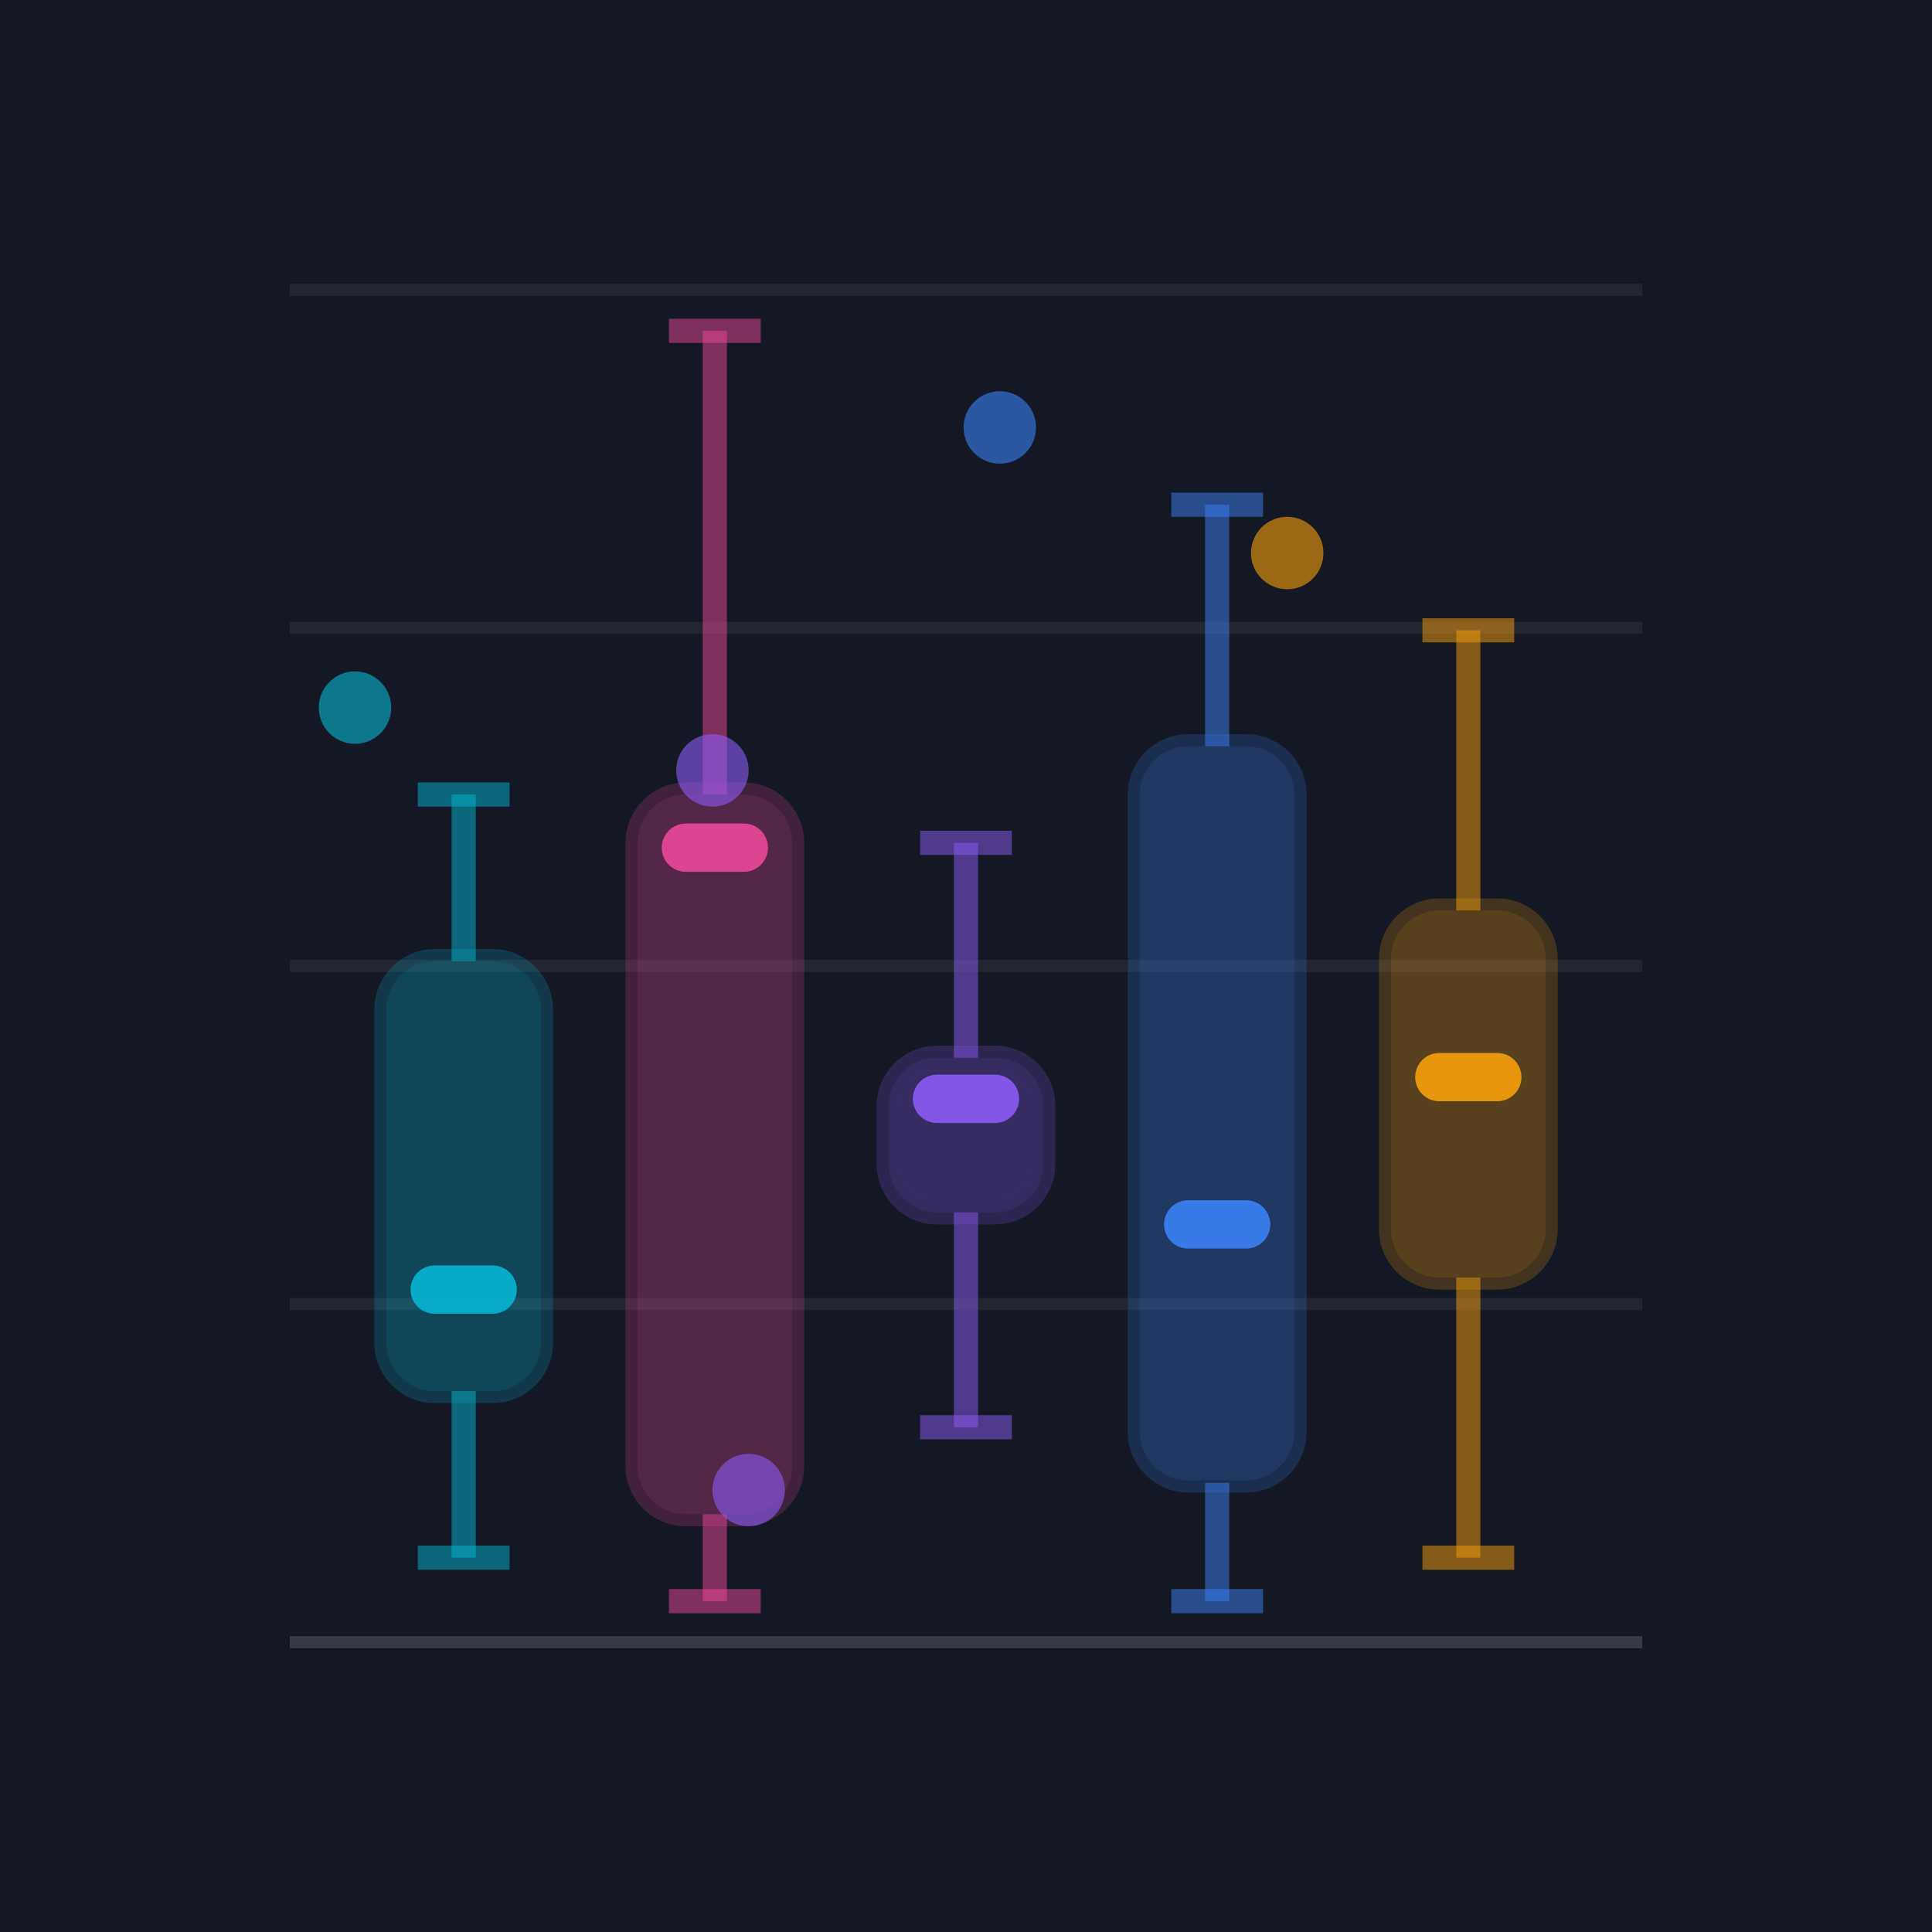
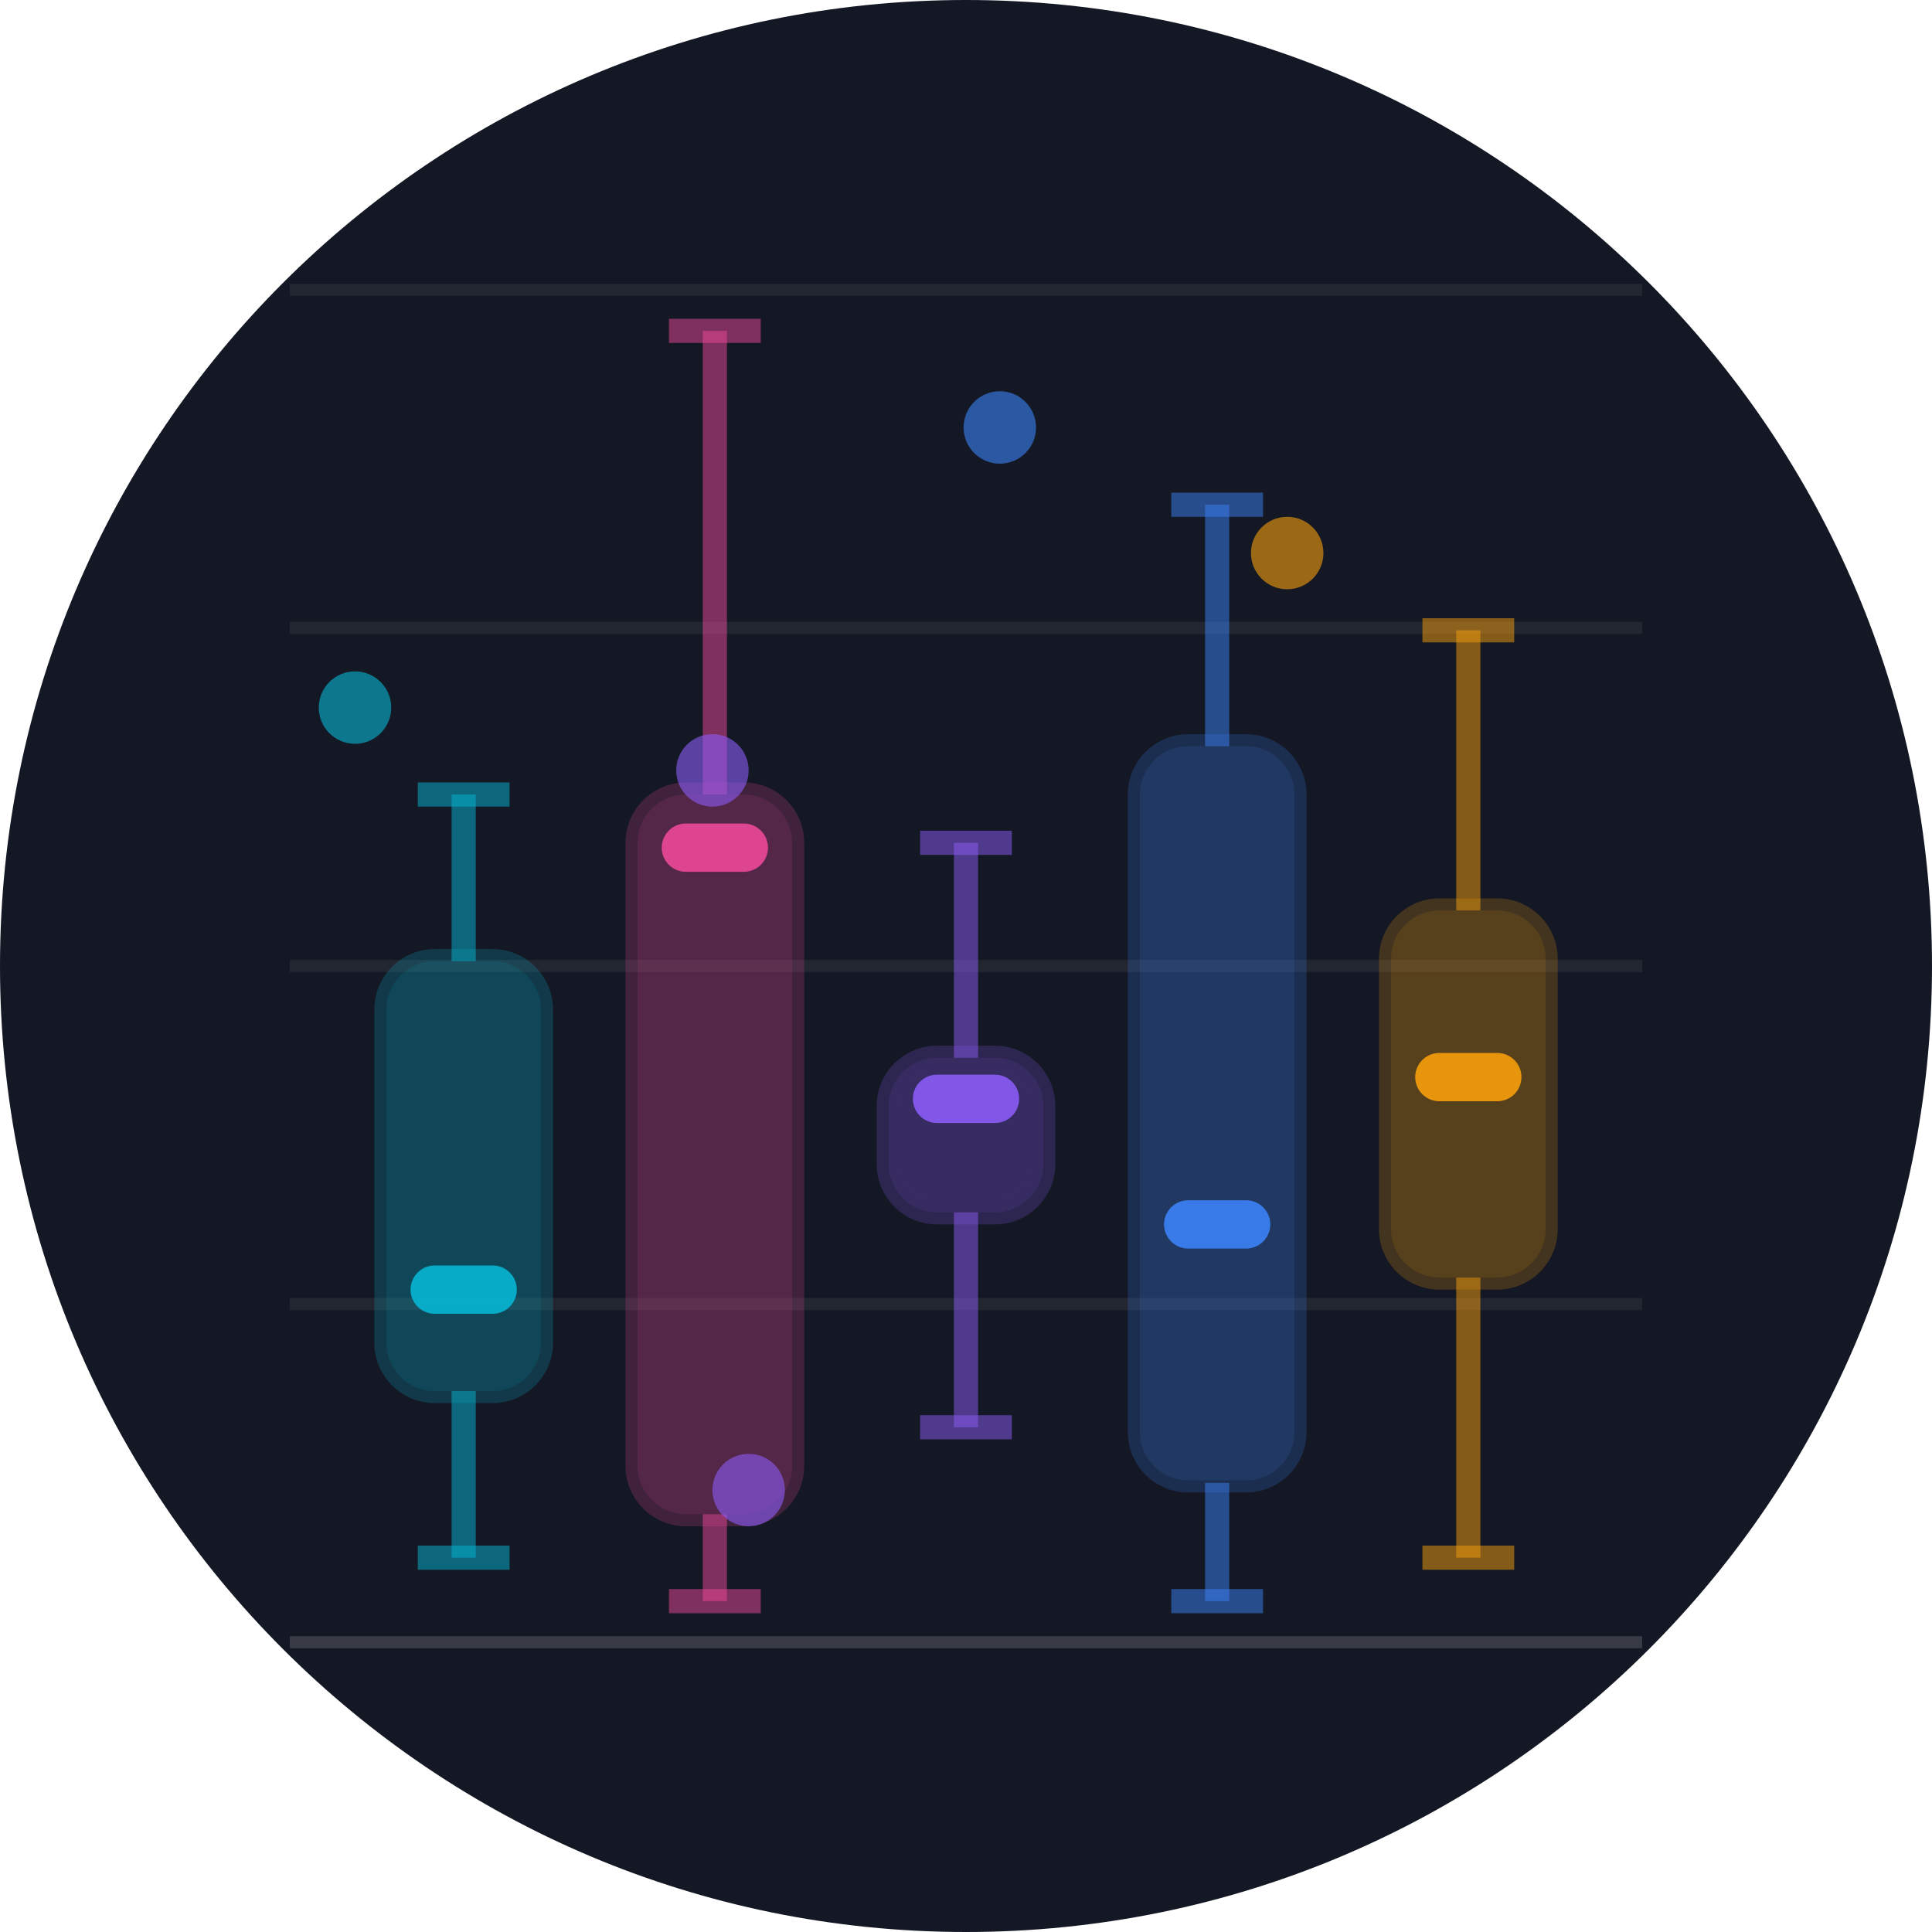
<svg xmlns="http://www.w3.org/2000/svg" viewBox="0 0 80 80" fill="none" width="40" height="40">
-   <rect width="80" height="80" fill="#141824" />
-   <line x1="12" y1="12.0" x2="68" y2="12.0" stroke="rgba(255,255,255,0.06)" stroke-width="0.5" />
-   <line x1="12" y1="26.0" x2="68" y2="26.0" stroke="rgba(255,255,255,0.06)" stroke-width="0.5" />
-   <line x1="12" y1="40.0" x2="68" y2="40.0" stroke="rgba(255,255,255,0.06)" stroke-width="0.5" />
-   <line x1="12" y1="54.0" x2="68" y2="54.0" stroke="rgba(255,255,255,0.06)" stroke-width="0.5" />
-   <line x1="12" y1="68.0" x2="68" y2="68.0" stroke="rgba(255,255,255,0.06)" stroke-width="0.5" />
-   <line x1="19.2" y1="32.9" x2="19.2" y2="39.8" stroke="#06b6d4" stroke-width="1" opacity="0.5" />
-   <line x1="17.3" y1="32.9" x2="21.1" y2="32.9" stroke="#06b6d4" stroke-width="1" opacity="0.5" />
-   <line x1="19.2" y1="57.6" x2="19.2" y2="64.5" stroke="#06b6d4" stroke-width="1" opacity="0.5" />
-   <line x1="17.3" y1="64.5" x2="21.1" y2="64.5" stroke="#06b6d4" stroke-width="1" opacity="0.5" />
-   <rect x="16.0" y="39.8" width="6.4" height="17.8" rx="2" fill="#06b6d4" opacity="0.3" stroke="#06b6d4" stroke-width="1" stroke-opacity="0.7" />
-   <line x1="18.0" y1="53.4" x2="20.4" y2="53.4" stroke="#06b6d4" stroke-width="2" stroke-linecap="round" opacity="0.9" />
-   <circle cx="14.7" cy="29.3" r="1.5" fill="#06b6d4" opacity="0.6" />
-   <line x1="29.6" y1="13.7" x2="29.6" y2="32.9" stroke="#ec4899" stroke-width="1" opacity="0.5" />
-   <line x1="27.7" y1="13.7" x2="31.5" y2="13.7" stroke="#ec4899" stroke-width="1" opacity="0.5" />
-   <line x1="29.6" y1="62.7" x2="29.6" y2="66.3" stroke="#ec4899" stroke-width="1" opacity="0.5" />
-   <line x1="27.7" y1="66.3" x2="31.5" y2="66.3" stroke="#ec4899" stroke-width="1" opacity="0.5" />
-   <rect x="26.4" y="32.9" width="6.4" height="29.8" rx="2" fill="#ec4899" opacity="0.3" stroke="#ec4899" stroke-width="1" stroke-opacity="0.7" />
-   <line x1="28.4" y1="35.1" x2="30.8" y2="35.1" stroke="#ec4899" stroke-width="2" stroke-linecap="round" opacity="0.9" />
-   <line x1="40.0" y1="34.9" x2="40.0" y2="43.8" stroke="#8b5cf6" stroke-width="1" opacity="0.5" />
-   <line x1="38.1" y1="34.9" x2="41.9" y2="34.9" stroke="#8b5cf6" stroke-width="1" opacity="0.5" />
-   <line x1="40.0" y1="50.2" x2="40.0" y2="59.1" stroke="#8b5cf6" stroke-width="1" opacity="0.5" />
-   <line x1="38.1" y1="59.1" x2="41.9" y2="59.1" stroke="#8b5cf6" stroke-width="1" opacity="0.5" />
-   <rect x="36.8" y="43.8" width="6.4" height="6.4" rx="2" fill="#8b5cf6" opacity="0.3" stroke="#8b5cf6" stroke-width="1" stroke-opacity="0.7" />
-   <line x1="38.8" y1="45.5" x2="41.2" y2="45.5" stroke="#8b5cf6" stroke-width="2" stroke-linecap="round" opacity="0.9" />
-   <circle cx="31.0" cy="61.7" r="1.5" fill="#8b5cf6" opacity="0.6" />
-   <circle cx="29.5" cy="31.9" r="1.5" fill="#8b5cf6" opacity="0.6" />
-   <line x1="50.4" y1="20.9" x2="50.4" y2="30.9" stroke="#3b82f6" stroke-width="1" opacity="0.5" />
-   <line x1="48.5" y1="20.9" x2="52.3" y2="20.9" stroke="#3b82f6" stroke-width="1" opacity="0.5" />
-   <line x1="50.4" y1="61.4" x2="50.4" y2="66.3" stroke="#3b82f6" stroke-width="1" opacity="0.5" />
-   <line x1="48.5" y1="66.3" x2="52.3" y2="66.3" stroke="#3b82f6" stroke-width="1" opacity="0.5" />
-   <rect x="47.2" y="30.9" width="6.4" height="30.4" rx="2" fill="#3b82f6" opacity="0.3" stroke="#3b82f6" stroke-width="1" stroke-opacity="0.7" />
-   <line x1="49.2" y1="50.7" x2="51.6" y2="50.7" stroke="#3b82f6" stroke-width="2" stroke-linecap="round" opacity="0.9" />
-   <circle cx="41.4" cy="17.7" r="1.5" fill="#3b82f6" opacity="0.6" />
-   <line x1="60.8" y1="26.1" x2="60.8" y2="37.7" stroke="#f59e0b" stroke-width="1" opacity="0.5" />
-   <line x1="58.9" y1="26.1" x2="62.7" y2="26.1" stroke="#f59e0b" stroke-width="1" opacity="0.5" />
-   <line x1="60.8" y1="52.9" x2="60.8" y2="64.5" stroke="#f59e0b" stroke-width="1" opacity="0.5" />
-   <line x1="58.9" y1="64.5" x2="62.7" y2="64.5" stroke="#f59e0b" stroke-width="1" opacity="0.5" />
-   <rect x="57.6" y="37.7" width="6.4" height="15.2" rx="2" fill="#f59e0b" opacity="0.3" stroke="#f59e0b" stroke-width="1" stroke-opacity="0.7" />
-   <line x1="59.6" y1="44.6" x2="62.0" y2="44.6" stroke="#f59e0b" stroke-width="2" stroke-linecap="round" opacity="0.9" />
-   <circle cx="53.3" cy="22.9" r="1.5" fill="#f59e0b" opacity="0.6" />
-   <line x1="12" y1="68.0" x2="68.0" y2="68.0" stroke="rgba(255,255,255,0.1)" stroke-width="0.5" />
+   <defs>
+     <clipPath id="vc645088871">
+       <circle cx="40" cy="40" r="40" />
+     </clipPath>
+   </defs>
+   <g clip-path="url(#vc645088871)">
+     <rect width="80" height="80" fill="#141824" />
+     <line x1="12" y1="12.0" x2="68" y2="12.0" stroke="rgba(255,255,255,0.06)" stroke-width="0.5" />
+     <line x1="12" y1="26.0" x2="68" y2="26.0" stroke="rgba(255,255,255,0.06)" stroke-width="0.5" />
+     <line x1="12" y1="40.0" x2="68" y2="40.0" stroke="rgba(255,255,255,0.06)" stroke-width="0.5" />
+     <line x1="12" y1="54.0" x2="68" y2="54.0" stroke="rgba(255,255,255,0.06)" stroke-width="0.5" />
+     <line x1="12" y1="68.0" x2="68" y2="68.0" stroke="rgba(255,255,255,0.06)" stroke-width="0.5" />
+     <line x1="19.2" y1="32.9" x2="19.2" y2="39.8" stroke="#06b6d4" stroke-width="1" opacity="0.5" />
+     <line x1="17.3" y1="32.9" x2="21.1" y2="32.9" stroke="#06b6d4" stroke-width="1" opacity="0.5" />
+     <line x1="19.2" y1="57.6" x2="19.2" y2="64.5" stroke="#06b6d4" stroke-width="1" opacity="0.5" />
+     <line x1="17.3" y1="64.5" x2="21.1" y2="64.5" stroke="#06b6d4" stroke-width="1" opacity="0.5" />
+     <rect x="16.0" y="39.8" width="6.4" height="17.8" rx="2" fill="#06b6d4" opacity="0.3" stroke="#06b6d4" stroke-width="1" stroke-opacity="0.7" />
+     <line x1="18.0" y1="53.4" x2="20.4" y2="53.4" stroke="#06b6d4" stroke-width="2" stroke-linecap="round" opacity="0.9" />
+     <circle cx="14.7" cy="29.3" r="1.5" fill="#06b6d4" opacity="0.6" />
+     <line x1="29.6" y1="13.7" x2="29.6" y2="32.9" stroke="#ec4899" stroke-width="1" opacity="0.5" />
+     <line x1="27.7" y1="13.7" x2="31.5" y2="13.7" stroke="#ec4899" stroke-width="1" opacity="0.5" />
+     <line x1="29.6" y1="62.7" x2="29.6" y2="66.3" stroke="#ec4899" stroke-width="1" opacity="0.5" />
+     <line x1="27.7" y1="66.3" x2="31.5" y2="66.3" stroke="#ec4899" stroke-width="1" opacity="0.5" />
+     <rect x="26.4" y="32.9" width="6.4" height="29.8" rx="2" fill="#ec4899" opacity="0.3" stroke="#ec4899" stroke-width="1" stroke-opacity="0.7" />
+     <line x1="28.4" y1="35.1" x2="30.8" y2="35.1" stroke="#ec4899" stroke-width="2" stroke-linecap="round" opacity="0.9" />
+     <line x1="40.0" y1="34.9" x2="40.0" y2="43.8" stroke="#8b5cf6" stroke-width="1" opacity="0.5" />
+     <line x1="38.1" y1="34.9" x2="41.9" y2="34.9" stroke="#8b5cf6" stroke-width="1" opacity="0.5" />
+     <line x1="40.0" y1="50.2" x2="40.0" y2="59.1" stroke="#8b5cf6" stroke-width="1" opacity="0.5" />
+     <line x1="38.1" y1="59.1" x2="41.9" y2="59.1" stroke="#8b5cf6" stroke-width="1" opacity="0.5" />
+     <rect x="36.8" y="43.8" width="6.4" height="6.4" rx="2" fill="#8b5cf6" opacity="0.3" stroke="#8b5cf6" stroke-width="1" stroke-opacity="0.7" />
+     <line x1="38.8" y1="45.5" x2="41.2" y2="45.5" stroke="#8b5cf6" stroke-width="2" stroke-linecap="round" opacity="0.9" />
+     <circle cx="31.0" cy="61.7" r="1.5" fill="#8b5cf6" opacity="0.6" />
+     <circle cx="29.5" cy="31.9" r="1.5" fill="#8b5cf6" opacity="0.6" />
+     <line x1="50.4" y1="20.9" x2="50.4" y2="30.9" stroke="#3b82f6" stroke-width="1" opacity="0.5" />
+     <line x1="48.5" y1="20.9" x2="52.3" y2="20.9" stroke="#3b82f6" stroke-width="1" opacity="0.5" />
+     <line x1="50.4" y1="61.4" x2="50.4" y2="66.3" stroke="#3b82f6" stroke-width="1" opacity="0.5" />
+     <line x1="48.5" y1="66.3" x2="52.3" y2="66.3" stroke="#3b82f6" stroke-width="1" opacity="0.5" />
+     <rect x="47.2" y="30.9" width="6.4" height="30.4" rx="2" fill="#3b82f6" opacity="0.3" stroke="#3b82f6" stroke-width="1" stroke-opacity="0.7" />
+     <line x1="49.2" y1="50.7" x2="51.6" y2="50.7" stroke="#3b82f6" stroke-width="2" stroke-linecap="round" opacity="0.9" />
+     <circle cx="41.4" cy="17.7" r="1.5" fill="#3b82f6" opacity="0.6" />
+     <line x1="60.8" y1="26.1" x2="60.8" y2="37.7" stroke="#f59e0b" stroke-width="1" opacity="0.5" />
+     <line x1="58.9" y1="26.1" x2="62.7" y2="26.1" stroke="#f59e0b" stroke-width="1" opacity="0.5" />
+     <line x1="60.8" y1="52.9" x2="60.8" y2="64.5" stroke="#f59e0b" stroke-width="1" opacity="0.5" />
+     <line x1="58.9" y1="64.5" x2="62.7" y2="64.5" stroke="#f59e0b" stroke-width="1" opacity="0.5" />
+     <rect x="57.6" y="37.7" width="6.4" height="15.2" rx="2" fill="#f59e0b" opacity="0.3" stroke="#f59e0b" stroke-width="1" stroke-opacity="0.7" />
+     <line x1="59.6" y1="44.6" x2="62.0" y2="44.6" stroke="#f59e0b" stroke-width="2" stroke-linecap="round" opacity="0.9" />
+     <circle cx="53.3" cy="22.9" r="1.5" fill="#f59e0b" opacity="0.6" />
+     <line x1="12" y1="68.0" x2="68.0" y2="68.0" stroke="rgba(255,255,255,0.1)" stroke-width="0.5" />
+   </g>
</svg>
